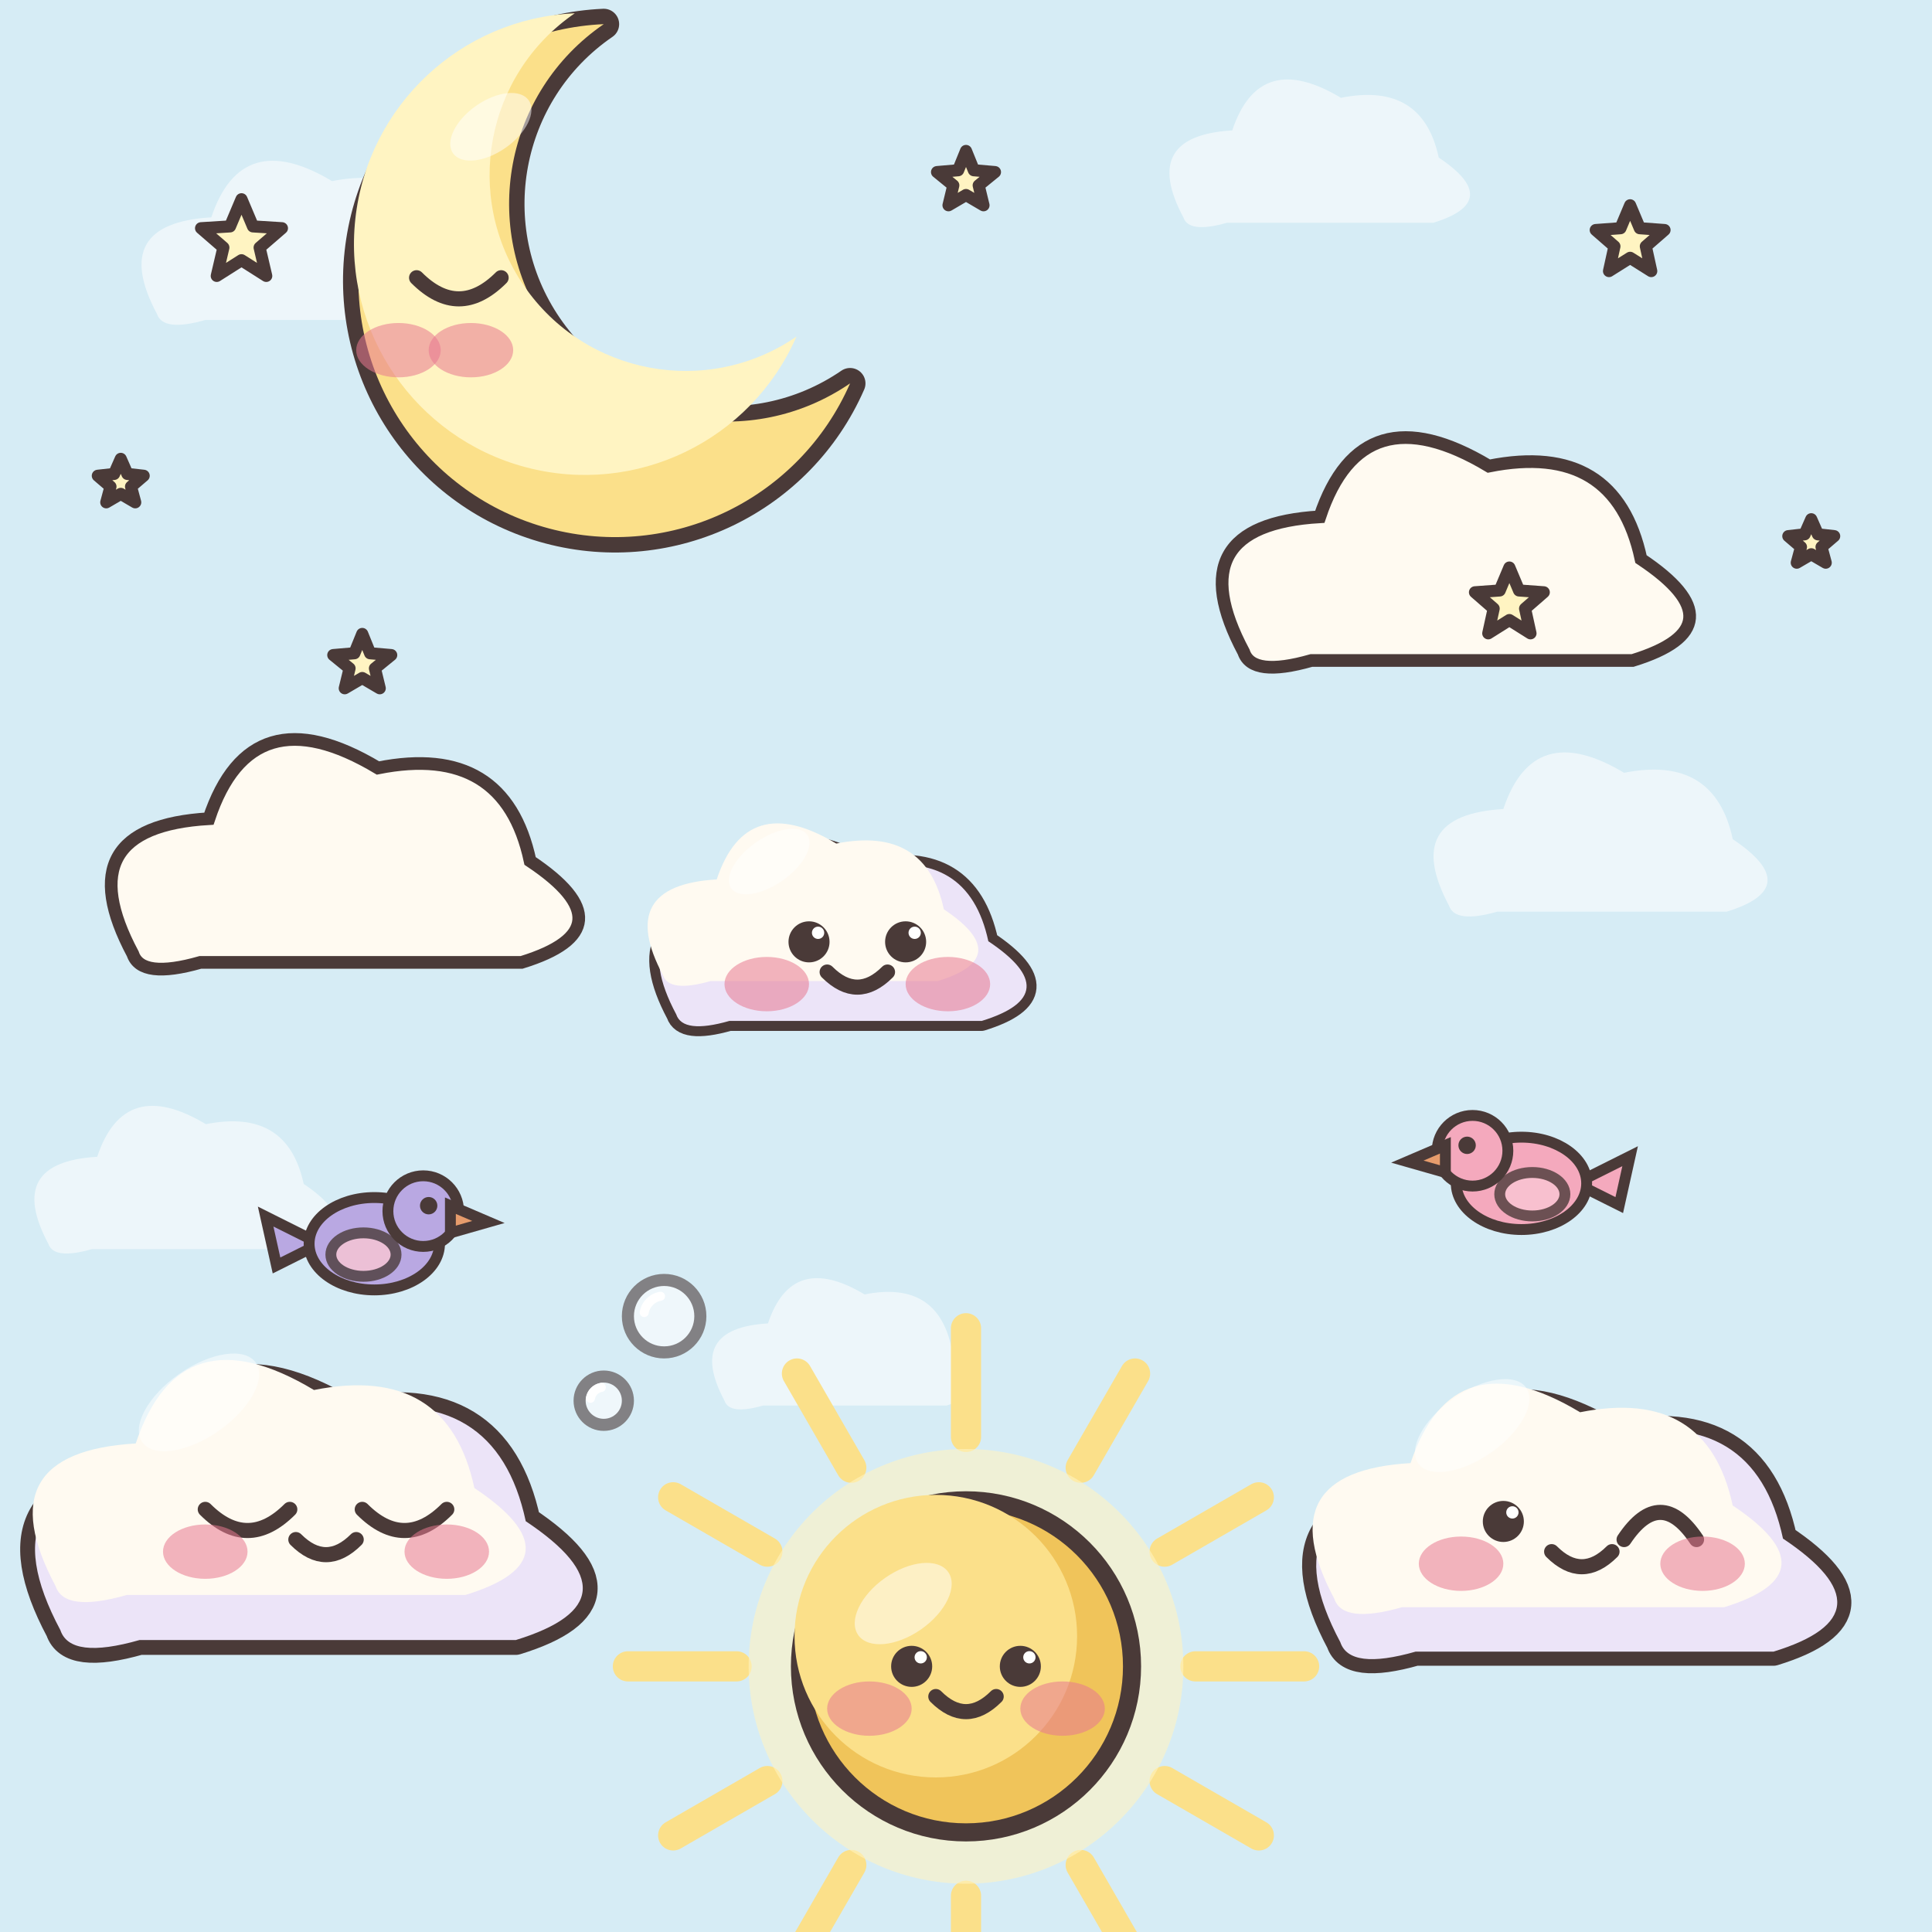
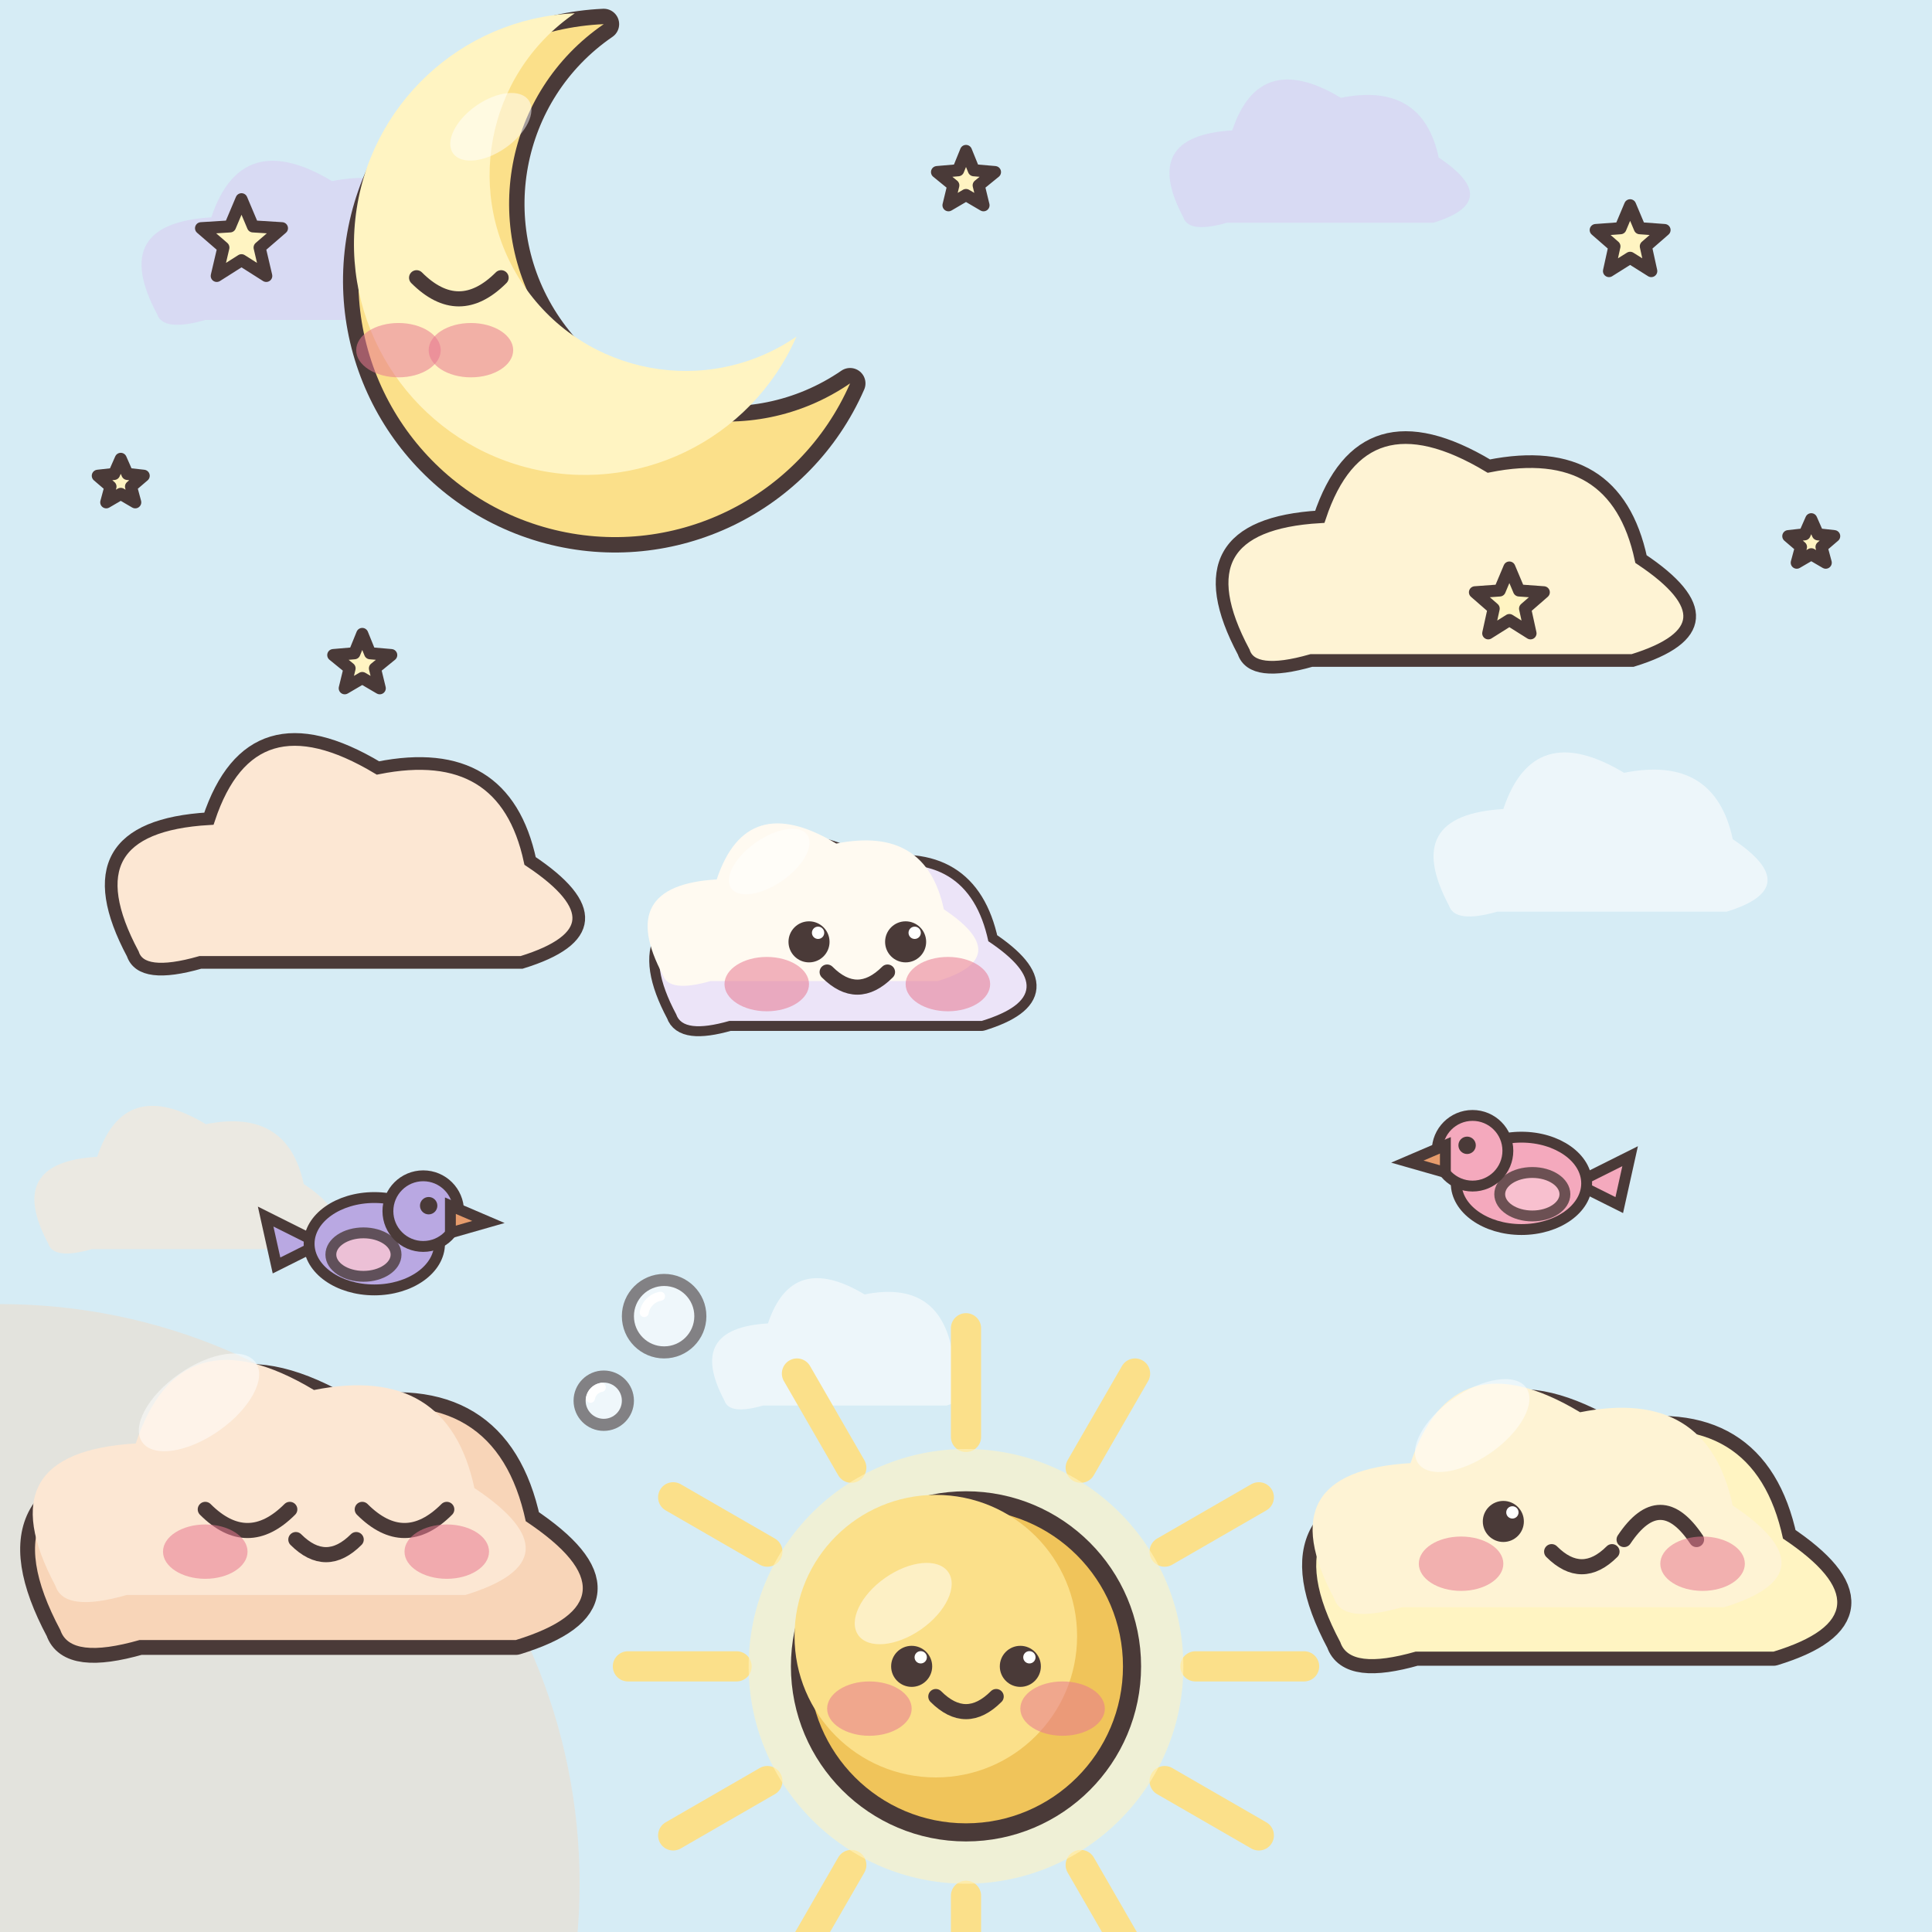
<svg xmlns="http://www.w3.org/2000/svg" width="320" height="320" viewBox="0 0 320 320">
  <rect width="320" height="320" fill="#d6ecf5" />
-   <path transform="translate(26 52) scale(0.5) translate(-30 -80)" d="M30 80Q14 50 48 48Q58 18 88 36Q118 30 124 58Q148 74 122 82H46Q32 86 30 80Z" fill="#ffffff" opacity=".55" />
-   <path transform="translate(196 36) scale(0.45) translate(-30 -80)" d="M30 80Q14 50 48 48Q58 18 88 36Q118 30 124 58Q148 74 122 82H46Q32 86 30 80Z" fill="#ffffff" opacity=".55" />
+   <circle cx="0" cy="312" r="96" fill="#f8d5b8" opacity=".4" />
+   <path transform="translate(26 52) scale(0.5) translate(-30 -80)" d="M30 80Q14 50 48 48Q58 18 88 36Q118 30 124 58Q148 74 122 82H46Q32 86 30 80Z" fill="#d8ccf2" opacity=".55" />
+   <path transform="translate(196 36) scale(0.45) translate(-30 -80)" d="M30 80Q14 50 48 48Q58 18 88 36Q118 30 124 58Q148 74 122 82H46Q32 86 30 80Z" fill="#d8ccf2" opacity=".55" />
  <path transform="translate(240 150) scale(0.5) translate(-30 -80)" d="M30 80Q14 50 48 48Q58 18 88 36Q118 30 124 58Q148 74 122 82H46Q32 86 30 80Z" fill="#ffffff" opacity=".55" />
-   <path transform="translate(8 206) scale(0.45) translate(-30 -80)" d="M30 80Q14 50 48 48Q58 18 88 36Q118 30 124 58Q148 74 122 82H46Q32 86 30 80Z" fill="#ffffff" opacity=".55" />
+   <path transform="translate(8 206) scale(0.45) translate(-30 -80)" d="M30 80Q14 50 48 48Q58 18 88 36Q118 30 124 58Q148 74 122 82H46Q32 86 30 80Z" fill="#fce7d3" opacity=".55" />
  <path transform="translate(120 232) scale(0.4) translate(-30 -80)" d="M30 80Q14 50 48 48Q58 18 88 36Q118 30 124 58Q148 74 122 82H46Q32 86 30 80Z" fill="#ffffff" opacity=".55" />
  <g transform="translate(206 108) scale(0.7)">
-     <path transform="translate(-30 -80)" d="M30 80Q14 50 48 48Q58 18 88 36Q118 30 124 58Q148 74 122 82H46Q32 86 30 80Z" fill="#fffaf1" stroke="#4a3a38" stroke-width="3" />
+     <path transform="translate(-30 -80)" d="M30 80Q14 50 48 48Q58 18 88 36Q118 30 124 58Q148 74 122 82H46Q32 86 30 80Z" fill="#fef3d4" stroke="#4a3a38" stroke-width="3" />
  </g>
  <g transform="translate(22 158) scale(0.7)">
-     <path transform="translate(-30 -80)" d="M30 80Q14 50 48 48Q58 18 88 36Q118 30 124 58Q148 74 122 82H46Q32 86 30 80Z" fill="#fffaf1" stroke="#4a3a38" stroke-width="3" />
+     <path transform="translate(-30 -80)" d="M30 80Q14 50 48 48Q58 18 88 36Q118 30 124 58Q148 74 122 82H46Q32 86 30 80Z" fill="#fce7d3" stroke="#4a3a38" stroke-width="3" />
  </g>
  <g stroke="#4a3a38" stroke-width="6" stroke-linejoin="round" fill="#4a3a38">
    <path transform="translate(10 270) scale(0.82) translate(-30 -80)" d="M30 80Q14 50 48 48Q58 18 88 36Q118 30 124 58Q148 74 122 82H46Q32 86 30 80Z" />
  </g>
-   <g fill="#ece4f8">
+   <g fill="#f8d5b8">
    <path transform="translate(10 270) scale(0.82) translate(-30 -80)" d="M30 80Q14 50 48 48Q58 18 88 36Q118 30 124 58Q148 74 122 82H46Q32 86 30 80Z" />
  </g>
-   <g fill="#fffaf1" transform="translate(0.2 19.7) scale(0.9)">
+   <g fill="#fce7d3" transform="translate(0.2 19.7) scale(0.9)">
    <path transform="translate(10 270) scale(0.82) translate(-30 -80)" d="M30 80Q14 50 48 48Q58 18 88 36Q118 30 124 58Q148 74 122 82H46Q32 86 30 80Z" />
  </g>
  <ellipse cx="32.96" cy="232.28" rx="11.48" ry="5.74" fill="#fff" opacity=".5" transform="rotate(-35 32.96 232.28)" />
  <g stroke="#4a3a38" stroke-width="6" stroke-linejoin="round" fill="#4a3a38">
    <path transform="translate(222 272) scale(0.78) translate(-30 -80)" d="M30 80Q14 50 48 48Q58 18 88 36Q118 30 124 58Q148 74 122 82H46Q32 86 30 80Z" />
  </g>
-   <g fill="#ece4f8">
+   <g fill="#fff4c2">
    <path transform="translate(222 272) scale(0.78) translate(-30 -80)" d="M30 80Q14 50 48 48Q58 18 88 36Q118 30 124 58Q148 74 122 82H46Q32 86 30 80Z" />
  </g>
-   <g fill="#fffaf1" transform="translate(21.2 20.0) scale(0.9)">
+   <g fill="#fef3d4" transform="translate(21.2 20.0) scale(0.9)">
    <path transform="translate(222 272) scale(0.78) translate(-30 -80)" d="M30 80Q14 50 48 48Q58 18 88 36Q118 30 124 58Q148 74 122 82H46Q32 86 30 80Z" />
  </g>
  <ellipse cx="243.84" cy="236.12" rx="10.92" ry="5.46" fill="#fff" opacity=".5" transform="rotate(-35 243.84 236.12)" />
  <g stroke="#4a3a38" stroke-width="6" stroke-linejoin="round" fill="#4a3a38">
    <path transform="translate(112 168) scale(0.55) translate(-30 -80)" d="M30 80Q14 50 48 48Q58 18 88 36Q118 30 124 58Q148 74 122 82H46Q32 86 30 80Z" />
  </g>
  <g fill="#ece4f8">
    <path transform="translate(112 168) scale(0.55) translate(-30 -80)" d="M30 80Q14 50 48 48Q58 18 88 36Q118 30 124 58Q148 74 122 82H46Q32 86 30 80Z" />
  </g>
  <g fill="#fffaf1" transform="translate(9.0 10.3) scale(0.9)">
    <path transform="translate(112 168) scale(0.55) translate(-30 -80)" d="M30 80Q14 50 48 48Q58 18 88 36Q118 30 124 58Q148 74 122 82H46Q32 86 30 80Z" />
  </g>
  <ellipse cx="127.4" cy="142.7" rx="7.7" ry="3.85" fill="#fff" opacity=".5" transform="rotate(-35 127.4 142.7)" />
  <g stroke="#4a3a38" stroke-width="6" stroke-linejoin="round" fill="#4a3a38">
    <path transform="translate(100 4) scale(0.85) translate(-215 -45)" d="M215 45a50 50 0 1 0 48 70a40 40 0 1 1-48-70Z" />
  </g>
  <g fill="#fbe08a">
    <path transform="translate(100 4) scale(0.85) translate(-215 -45)" d="M215 45a50 50 0 1 0 48 70a40 40 0 1 1-48-70Z" />
  </g>
  <g fill="#fff4c2" transform="translate(5.2 -1.4) scale(0.9)">
    <path transform="translate(100 4) scale(0.85) translate(-215 -45)" d="M215 45a50 50 0 1 0 48 70a40 40 0 1 1-48-70Z" />
  </g>
  <ellipse cx="81.3" cy="21" rx="7.65" ry="4.25" fill="#fff" opacity=".5" transform="rotate(-35 81.3 21)" />
  <path d="M40.0 33.0L41.9 37.5L46.7 37.8L43.0 41.0L44.1 45.7L40.0 43.1L35.9 45.7L37.0 41.0L33.3 37.8L38.1 37.5Z" fill="#fff4c2" stroke="#4a3a38" stroke-width="2" stroke-linejoin="round" />
  <path d="M270.0 34.0L271.6 37.8L275.7 38.1L272.6 40.8L273.5 44.9L270.0 42.7L266.5 44.9L267.4 40.8L264.3 38.1L268.4 37.8Z" fill="#fff4c2" stroke="#4a3a38" stroke-width="2" stroke-linejoin="round" />
  <path d="M60.0 105.0L61.3 108.2L64.8 108.5L62.1 110.7L62.9 114.0L60.0 112.3L57.1 114.0L57.9 110.7L55.2 108.5L58.7 108.2Z" fill="#fff4c2" stroke="#4a3a38" stroke-width="2" stroke-linejoin="round" />
  <path d="M250.0 94.0L251.6 97.8L255.7 98.1L252.6 100.8L253.5 104.9L250.0 102.7L246.5 104.9L247.4 100.8L244.3 98.1L248.4 97.8Z" fill="#fff4c2" stroke="#4a3a38" stroke-width="2" stroke-linejoin="round" />
  <path d="M160.0 25.0L161.3 28.2L164.8 28.5L162.1 30.7L162.9 34.0L160.0 32.3L157.1 34.0L157.9 30.7L155.2 28.5L158.7 28.2Z" fill="#fff4c2" stroke="#4a3a38" stroke-width="2" stroke-linejoin="round" />
  <path d="M20.0 76.0L21.1 78.5L23.8 78.8L21.7 80.6L22.4 83.2L20.0 81.8L17.6 83.2L18.3 80.6L16.2 78.8L18.9 78.5Z" fill="#fff4c2" stroke="#4a3a38" stroke-width="2" stroke-linejoin="round" />
  <path d="M300.0 86.0L301.1 88.5L303.8 88.8L301.7 90.6L302.4 93.2L300.0 91.8L297.6 93.2L298.3 90.6L296.2 88.8L298.9 88.5Z" fill="#fff4c2" stroke="#4a3a38" stroke-width="2" stroke-linejoin="round" />
  <path d="M198.0 276.0L216.0 276.0" fill="none" stroke="#fbe08a" stroke-width="5" stroke-linecap="round" stroke-linejoin="round" />
  <path d="M192.9 295.0L208.5 304.0" fill="none" stroke="#fbe08a" stroke-width="5" stroke-linecap="round" stroke-linejoin="round" />
  <path d="M179.0 308.9L188.0 324.5" fill="none" stroke="#fbe08a" stroke-width="5" stroke-linecap="round" stroke-linejoin="round" />
  <path d="M160.0 314.0L160.0 332.0" fill="none" stroke="#fbe08a" stroke-width="5" stroke-linecap="round" stroke-linejoin="round" />
  <path d="M141.0 308.9L132.0 324.5" fill="none" stroke="#fbe08a" stroke-width="5" stroke-linecap="round" stroke-linejoin="round" />
  <path d="M127.1 295.0L111.5 304.0" fill="none" stroke="#fbe08a" stroke-width="5" stroke-linecap="round" stroke-linejoin="round" />
  <path d="M122.0 276.0L104.0 276.0" fill="none" stroke="#fbe08a" stroke-width="5" stroke-linecap="round" stroke-linejoin="round" />
  <path d="M127.1 257.0L111.5 248.0" fill="none" stroke="#fbe08a" stroke-width="5" stroke-linecap="round" stroke-linejoin="round" />
  <path d="M141.0 243.1L132.0 227.5" fill="none" stroke="#fbe08a" stroke-width="5" stroke-linecap="round" stroke-linejoin="round" />
  <path d="M160.0 238.0L160.0 220.0" fill="none" stroke="#fbe08a" stroke-width="5" stroke-linecap="round" stroke-linejoin="round" />
  <path d="M179.0 243.1L188.0 227.5" fill="none" stroke="#fbe08a" stroke-width="5" stroke-linecap="round" stroke-linejoin="round" />
  <path d="M192.9 257.0L208.5 248.0" fill="none" stroke="#fbe08a" stroke-width="5" stroke-linecap="round" stroke-linejoin="round" />
  <circle cx="160" cy="276" r="36" fill="#fff4c2" opacity=".6" />
  <g stroke="#4a3a38" stroke-width="6" stroke-linejoin="round" fill="#4a3a38">
    <circle cx="160" cy="276" r="26" />
  </g>
  <g fill="#f0c45a">
    <circle cx="160" cy="276" r="26" />
  </g>
  <g fill="#fbe08a" transform="translate(11.0 22.6) scale(0.9)">
    <circle cx="160" cy="276" r="26" />
  </g>
  <ellipse cx="149.6" cy="265.6" rx="9.1" ry="5.2" fill="#fff" opacity=".5" transform="rotate(-35 149.6 265.6)" />
  <g transform="translate(252 196) scale(0.9)">
    <g transform="scale(-1 1)">
      <path d="M-10 0L-20 -5L-18 4Z" fill="#f4a9bd" stroke="#4a3a38" stroke-width="2" />
      <ellipse rx="12" ry="8.5" fill="#f4a9bd" stroke="#4a3a38" stroke-width="2" />
      <circle cx="9" cy="-6" r="6.5" fill="#f4a9bd" stroke="#4a3a38" stroke-width="2" />
      <path d="M14 -7L21 -4L14 -2Z" fill="#e79c6c" stroke="#4a3a38" stroke-width="2" />
      <ellipse cx="-2" cy="2" rx="6" ry="4" fill="#f9c6d3" stroke="#4a3a38" stroke-width="2" opacity=".8" />
      <circle cx="10" cy="-7" r="1.6" fill="#4a3a38" />
    </g>
  </g>
  <g transform="translate(62 206) scale(0.9)">
    <g transform="scale(1 1)">
      <path d="M-10 0L-20 -5L-18 4Z" fill="#b9a8e2" stroke="#4a3a38" stroke-width="2" />
      <ellipse rx="12" ry="8.5" fill="#b9a8e2" stroke="#4a3a38" stroke-width="2" />
      <circle cx="9" cy="-6" r="6.5" fill="#b9a8e2" stroke="#4a3a38" stroke-width="2" />
      <path d="M14 -7L21 -4L14 -2Z" fill="#e79c6c" stroke="#4a3a38" stroke-width="2" />
      <ellipse cx="-2" cy="2" rx="6" ry="4" fill="#f9c6d3" stroke="#4a3a38" stroke-width="2" opacity=".8" />
      <circle cx="10" cy="-7" r="1.6" fill="#4a3a38" />
    </g>
  </g>
  <circle cx="151" cy="276" r="3.4" fill="#4a3a38" />
  <circle cx="152.5" cy="274.5" r="1.02" fill="#fff" />
  <circle cx="169" cy="276" r="3.4" fill="#4a3a38" />
  <circle cx="170.5" cy="274.5" r="1.02" fill="#fff" />
  <ellipse cx="144" cy="283" rx="7" ry="4.5" fill="#e8788f" opacity=".55" />
  <ellipse cx="176" cy="283" rx="7" ry="4.5" fill="#e8788f" opacity=".55" />
  <path d="M155 281Q160 286 165 281" fill="none" stroke="#4a3a38" stroke-width="2.5" stroke-linecap="round" stroke-linejoin="round" />
  <path d="M69 46Q76 53 83 46" fill="none" stroke="#4a3a38" stroke-width="2.5" stroke-linecap="round" stroke-linejoin="round" />
  <ellipse cx="66" cy="58" rx="7" ry="4.5" fill="#e8788f" opacity=".55" />
  <ellipse cx="78" cy="58" rx="7" ry="4.5" fill="#e8788f" opacity=".55" />
  <path d="M34 250Q41 257 48 250" fill="none" stroke="#4a3a38" stroke-width="2.5" stroke-linecap="round" stroke-linejoin="round" />
  <path d="M60 250Q67 257 74 250" fill="none" stroke="#4a3a38" stroke-width="2.5" stroke-linecap="round" stroke-linejoin="round" />
  <ellipse cx="34" cy="257" rx="7" ry="4.5" fill="#e8788f" opacity=".55" />
  <ellipse cx="74" cy="257" rx="7" ry="4.5" fill="#e8788f" opacity=".55" />
  <path d="M49 255Q54 260 59 255" fill="none" stroke="#4a3a38" stroke-width="2.5" stroke-linecap="round" stroke-linejoin="round" />
  <circle cx="100" cy="232" r="4" fill="#fff" opacity=".6" stroke="#4a3a38" stroke-width="2" />
  <path d="M97.8 231.6a2.2 2.2 0 0 1 1.8 -1.8" fill="none" stroke="#fff" stroke-width="1.5" stroke-linecap="round" stroke-linejoin="round" />
  <circle cx="110" cy="218" r="6" fill="#fff" opacity=".6" stroke="#4a3a38" stroke-width="2" />
  <path d="M106.7 217.4a3.3 3.3 0 0 1 2.7 -2.7" fill="none" stroke="#fff" stroke-width="1.5" stroke-linecap="round" stroke-linejoin="round" />
  <circle cx="249" cy="252" r="3.4" fill="#4a3a38" />
  <circle cx="250.5" cy="250.5" r="1.02" fill="#fff" />
  <path d="M269 255Q275 246 281 255" fill="none" stroke="#4a3a38" stroke-width="2.5" stroke-linecap="round" stroke-linejoin="round" />
  <ellipse cx="242" cy="259" rx="7" ry="4.5" fill="#e8788f" opacity=".55" />
  <ellipse cx="282" cy="259" rx="7" ry="4.5" fill="#e8788f" opacity=".55" />
  <path d="M257 257Q262 262 267 257" fill="none" stroke="#4a3a38" stroke-width="2.5" stroke-linecap="round" stroke-linejoin="round" />
  <circle cx="134" cy="156" r="3.4" fill="#4a3a38" />
  <circle cx="135.5" cy="154.5" r="1.02" fill="#fff" />
  <circle cx="150" cy="156" r="3.4" fill="#4a3a38" />
  <circle cx="151.5" cy="154.5" r="1.02" fill="#fff" />
  <ellipse cx="127" cy="163" rx="7" ry="4.5" fill="#e8788f" opacity=".55" />
  <ellipse cx="157" cy="163" rx="7" ry="4.5" fill="#e8788f" opacity=".55" />
  <path d="M137 161Q142 166 147 161" fill="none" stroke="#4a3a38" stroke-width="2.5" stroke-linecap="round" stroke-linejoin="round" />
</svg>
